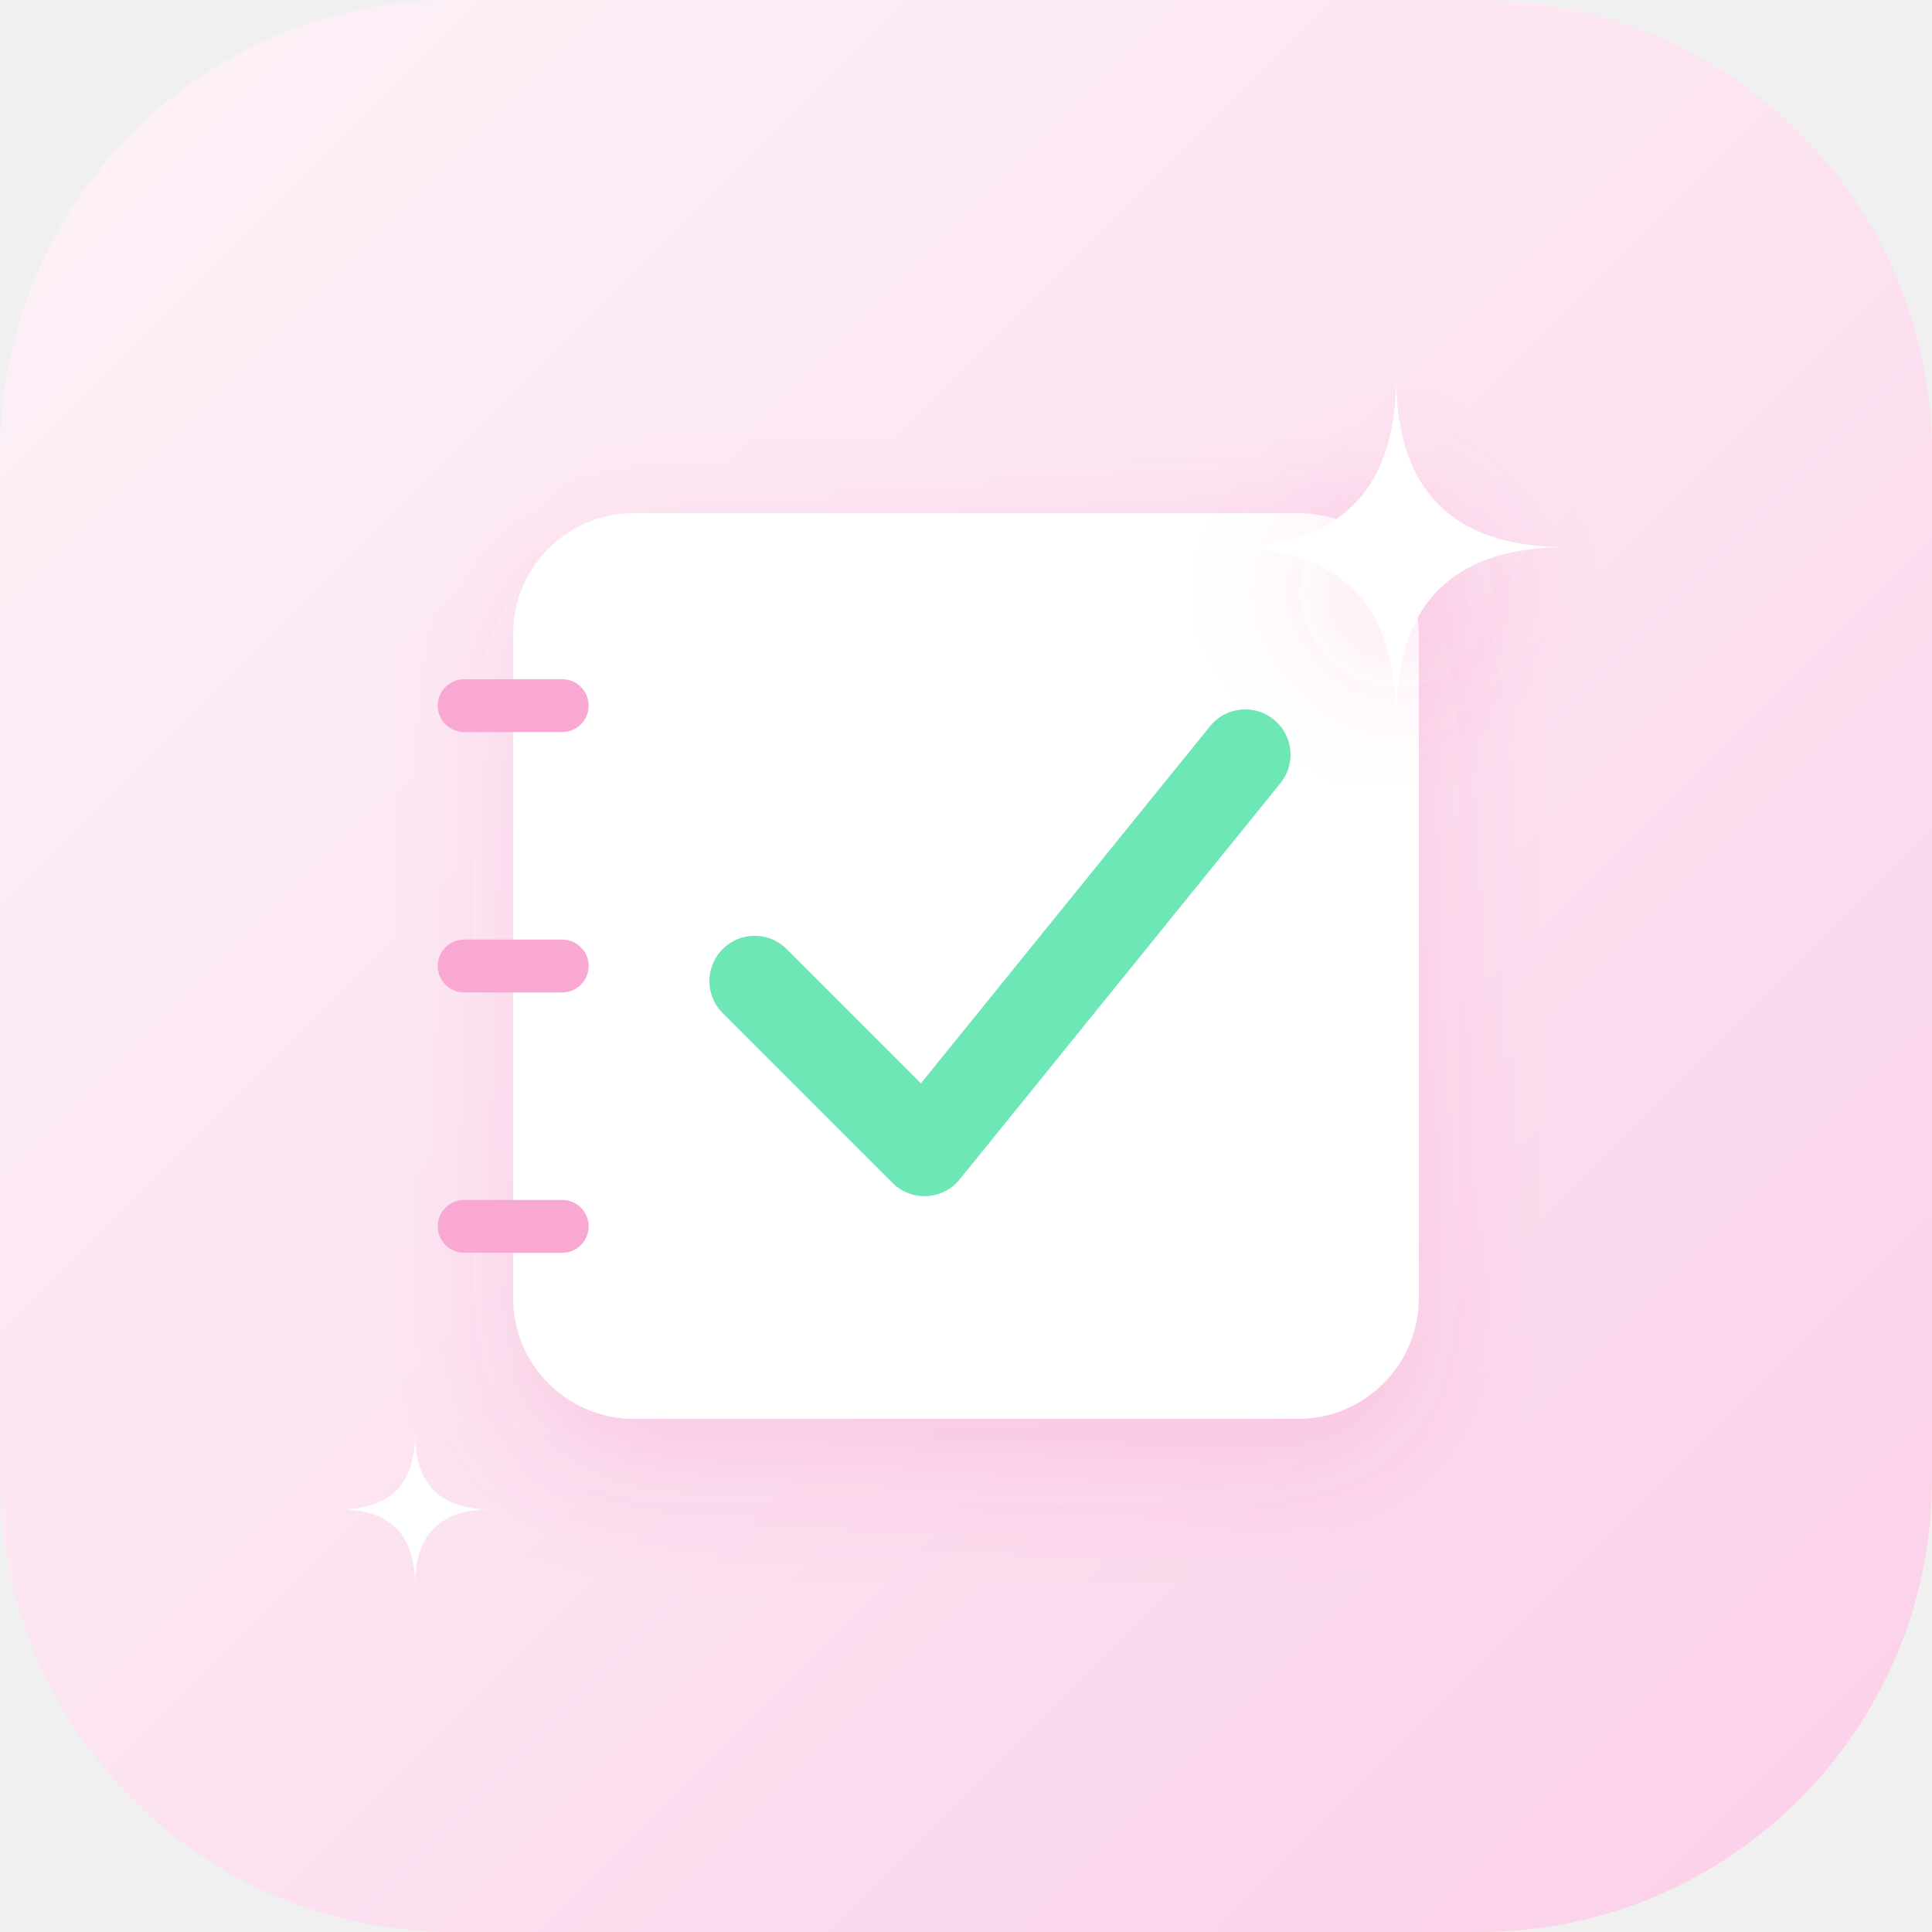
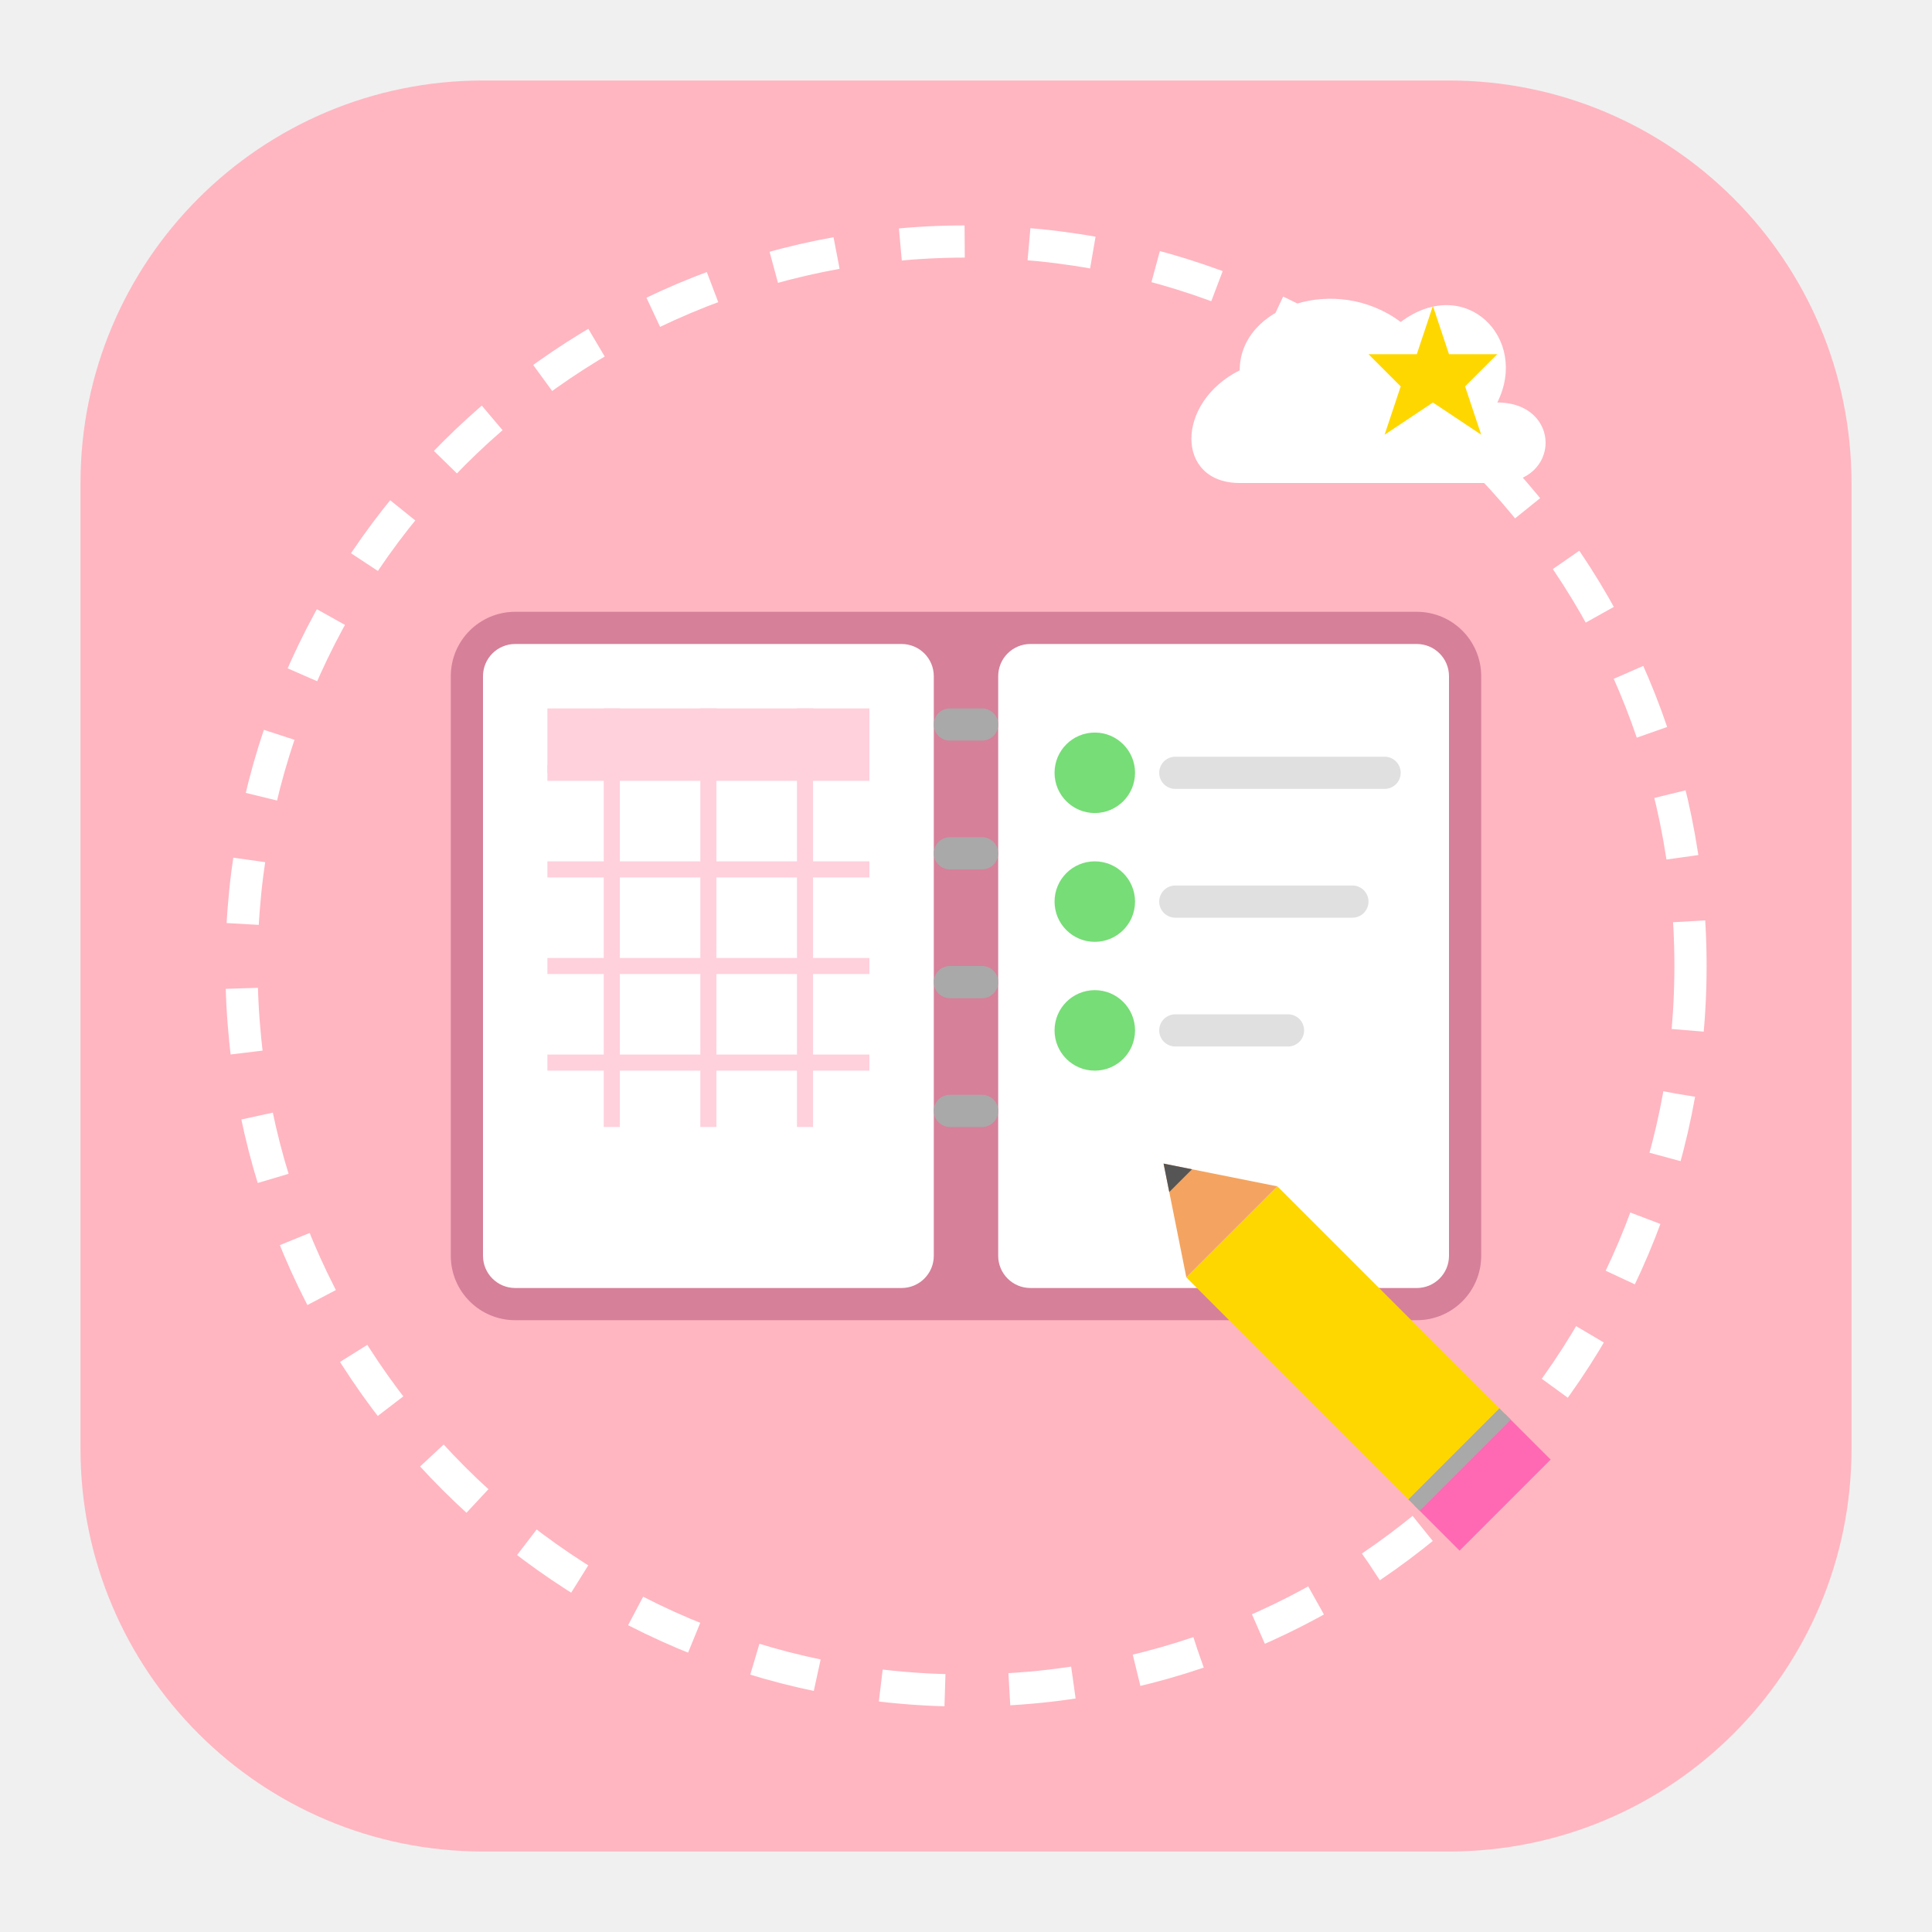
- <svg xmlns="http://www.w3.org/2000/svg" viewBox="0 0 512 512">
-   <defs>
-     <linearGradient id="bgGradient" x1="0%" y1="0%" x2="100%" y2="100%">
-       <stop offset="0%" stop-color="#FDF2F8" />
-       <stop offset="40%" stop-color="#FCE7F3" />
-       <stop offset="100%" stop-color="#FBCFE8" />
-     </linearGradient>
-     <filter id="softShadow" x="-20%" y="-20%" width="140%" height="140%">
-       <feDropShadow dx="0" dy="12" stdDeviation="16" flood-color="#EC4899" flood-opacity="0.15" />
-     </filter>
-   </defs>
-   <rect width="512" height="512" rx="120" fill="url(#bgGradient)" />
-   <rect x="136" y="136" width="240" height="240" rx="32" fill="#FFFFFF" filter="url(#softShadow)" />
-   <rect x="116" y="180" width="40" height="14" rx="7" fill="#F9A8D4" />
-   <rect x="116" y="249" width="40" height="14" rx="7" fill="#F9A8D4" />
-   <rect x="116" y="318" width="40" height="14" rx="7" fill="#F9A8D4" />
-   <path d="M 200 260 L 245 305 L 330 200" fill="none" stroke="#6EE7B7" stroke-width="24" stroke-linecap="round" stroke-linejoin="round" />
-   <path d="M 370 100 Q 370 145 415 145 Q 370 145 370 190 Q 370 145 325 145 Q 370 145 370 100 Z" fill="#FFFFFF" filter="url(#softShadow)" />
-   <path d="M 110 380 Q 110 400 130 400 Q 110 400 110 420 Q 110 400 90 400 Q 110 400 110 380 Z" fill="#FFFFFF" />
+ <svg xmlns="http://www.w3.org/2000/svg" viewBox="0 0 120 120" width="100%" height="100%">
+   <rect x="5" y="5" width="110" height="110" rx="25" fill="#FFB6C1" />
+   <circle cx="60" cy="60" r="45" fill="none" stroke="#FFFFFF" stroke-width="2" stroke-dasharray="4 4" />
+   <rect x="28" y="38" width="64" height="44" rx="4" fill="#D6809A" />
+   <rect x="30" y="40" width="28" height="40" rx="2" fill="#FFFFFF" />
+   <path d="M 34 48 L 54 48 M 34 54 L 54 54 M 34 60 L 54 60 M 34 66 L 54 66 M 38 44 L 38 70 M 44 44 L 44 70 M 50 44 L 50 70" stroke="#FFD1DC" stroke-width="1" />
+   <rect x="34" y="44" width="20" height="4" fill="#FFD1DC" />
+   <rect x="62" y="40" width="28" height="40" rx="2" fill="#FFFFFF" />
+   <circle cx="68" cy="48" r="2.5" fill="#77DD77" />
+   <line x1="73" y1="48" x2="86" y2="48" stroke="#E0E0E0" stroke-width="2" stroke-linecap="round" />
+   <circle cx="68" cy="56" r="2.5" fill="#77DD77" />
+   <line x1="73" y1="56" x2="84" y2="56" stroke="#E0E0E0" stroke-width="2" stroke-linecap="round" />
+   <circle cx="68" cy="64" r="2.5" fill="#77DD77" />
+   <line x1="73" y1="64" x2="80" y2="64" stroke="#E0E0E0" stroke-width="2" stroke-linecap="round" />
+   <rect x="58" y="44" width="4" height="2" rx="1" fill="#A9A9A9" />
+   <rect x="58" y="52" width="4" height="2" rx="1" fill="#A9A9A9" />
+   <rect x="58" y="60" width="4" height="2" rx="1" fill="#A9A9A9" />
+   <rect x="58" y="68" width="4" height="2" rx="1" fill="#A9A9A9" />
+   <g transform="translate(85, 85) rotate(-45)">
+     <rect x="-4" y="-12" width="8" height="20" fill="#FFD700" />
+     <polygon points="-4,-12 4,-12 0,-18" fill="#F4A460" />
+     <polygon points="-1,-16.5 1,-16.5 0,-18" fill="#555" />
+     <rect x="-4" y="8" width="8" height="4" fill="#FF69B4" />
+     <line x1="-4" y1="8" x2="4" y2="8" stroke="#A9A9A9" stroke-width="1" />
+   </g>
+   <g transform="translate(85, 25)">
+     <path d="M -8 5 C -12 5 -12 0 -8 -2 C -8 -6 -2 -8 2 -5 C 6 -8 10 -4 8 0 C 12 0 12 5 8 5 Z" fill="#FFFFFF" />
+     <polygon points="4,-6 5,-3 8,-3 6,-1 7,2 4,0 1,2 2,-1 0,-3 3,-3" fill="#FFD700" />
+   </g>
</svg>
